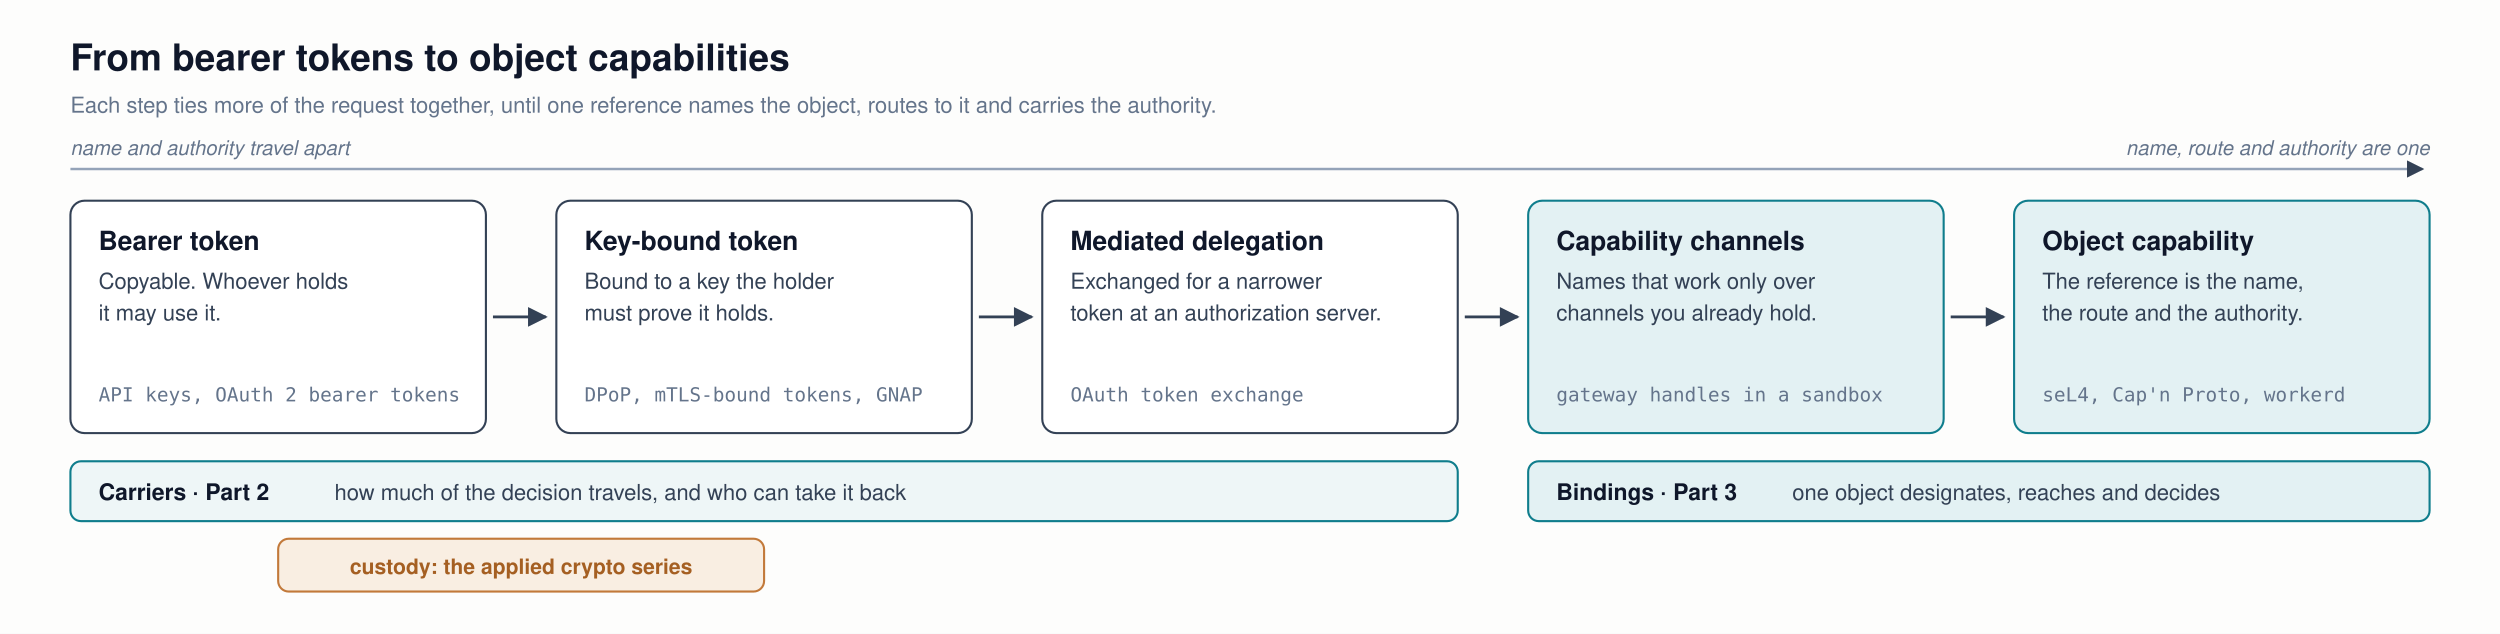
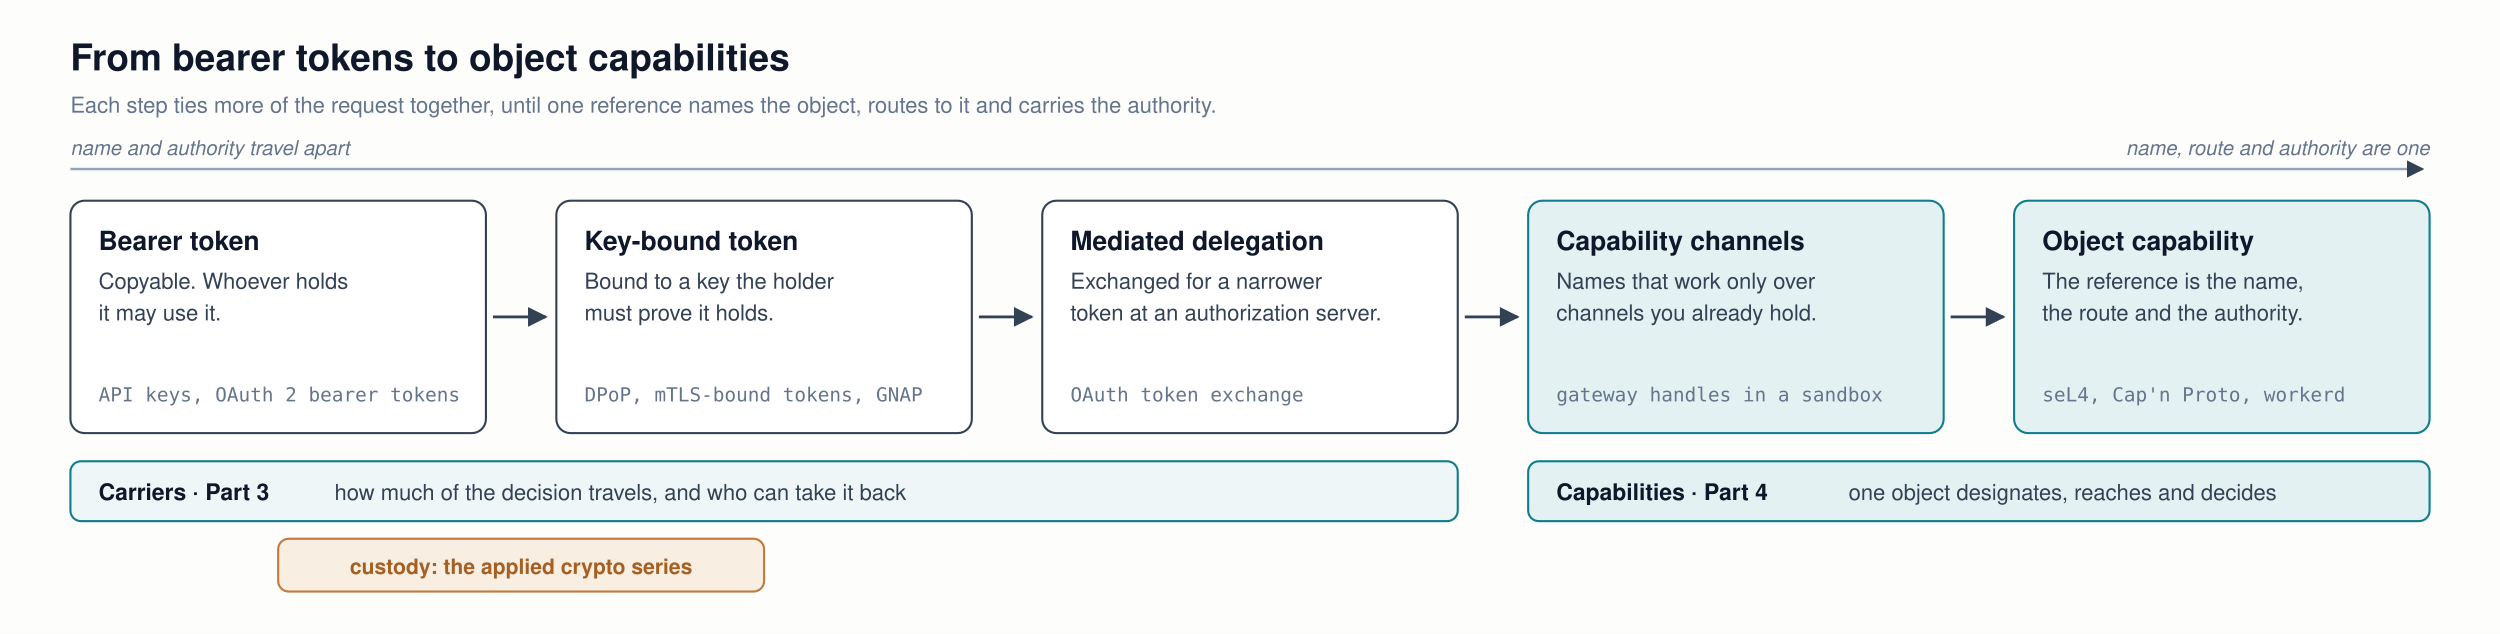
<svg xmlns="http://www.w3.org/2000/svg" viewBox="0 0 1420 360" width="1420" height="360" font-family="-apple-system, BlinkMacSystemFont, 'Segoe UI', Helvetica, Arial, sans-serif">
  <defs>
    <marker id="aS" viewBox="0 0 10 10" refX="9" refY="5" markerWidth="7" markerHeight="7" orient="auto-start-reverse">
      <path d="M0,0 L10,5 L0,10 z" fill="#334155" />
    </marker>
  </defs>
  <rect width="1420" height="360" fill="#fdfdfc" />
  <text x="40" y="40" font-size="21" font-weight="700" fill="#0f172a" text-anchor="start">From bearer tokens to object capabilities</text>
  <text x="40" y="64" font-size="12.5" font-weight="400" fill="#64748b" text-anchor="start">Each step ties more of the request together, until one reference names the object, routes to it and carries the authority.</text>
  <line x1="40" y1="96" x2="1376" y2="96" stroke="#94a3b8" stroke-width="1.4" marker-end="url(#aS)" />
  <text x="40" y="88" font-size="11.5" font-weight="400" fill="#64748b" text-anchor="start" font-style="italic">name and authority travel apart</text>
  <text x="1380" y="88" font-size="11.5" font-weight="400" fill="#64748b" text-anchor="end" font-style="italic">name, route and authority are one</text>
  <rect x="40" y="114" width="236" height="132" rx="8" fill="#fff" stroke="#334155" stroke-width="1.2" />
  <text x="56" y="142" font-size="15" font-weight="700" fill="#0f172a" text-anchor="start">Bearer token</text>
  <text x="56" y="164" font-size="12.5" font-weight="400" fill="#334155" text-anchor="start">Copyable. Whoever holds</text>
  <text x="56" y="182" font-size="12.5" font-weight="400" fill="#334155" text-anchor="start">it may use it.</text>
  <text x="56" y="228" font-size="11" font-weight="400" fill="#64748b" text-anchor="start" font-family="ui-monospace, SFMono-Regular, Menlo, monospace">API keys, OAuth 2 bearer tokens</text>
  <line x1="280" y1="180" x2="310" y2="180" stroke="#334155" stroke-width="1.6" marker-end="url(#aS)" />
  <rect x="316" y="114" width="236" height="132" rx="8" fill="#fff" stroke="#334155" stroke-width="1.2" />
  <text x="332" y="142" font-size="15" font-weight="700" fill="#0f172a" text-anchor="start">Key-bound token</text>
  <text x="332" y="164" font-size="12.5" font-weight="400" fill="#334155" text-anchor="start">Bound to a key the holder</text>
  <text x="332" y="182" font-size="12.5" font-weight="400" fill="#334155" text-anchor="start">must prove it holds.</text>
  <text x="332" y="228" font-size="11" font-weight="400" fill="#64748b" text-anchor="start" font-family="ui-monospace, SFMono-Regular, Menlo, monospace">DPoP, mTLS-bound tokens, GNAP</text>
  <line x1="556" y1="180" x2="586" y2="180" stroke="#334155" stroke-width="1.6" marker-end="url(#aS)" />
  <rect x="592" y="114" width="236" height="132" rx="8" fill="#fff" stroke="#334155" stroke-width="1.2" />
  <text x="608" y="142" font-size="15" font-weight="700" fill="#0f172a" text-anchor="start">Mediated delegation</text>
  <text x="608" y="164" font-size="12.5" font-weight="400" fill="#334155" text-anchor="start">Exchanged for a narrower</text>
  <text x="608" y="182" font-size="12.5" font-weight="400" fill="#334155" text-anchor="start">token at an authorization server.</text>
  <text x="608" y="228" font-size="11" font-weight="400" fill="#64748b" text-anchor="start" font-family="ui-monospace, SFMono-Regular, Menlo, monospace">OAuth token exchange</text>
  <line x1="832" y1="180" x2="862" y2="180" stroke="#334155" stroke-width="1.6" marker-end="url(#aS)" />
  <rect x="868" y="114" width="236" height="132" rx="8" fill="#e3f1f3" stroke="#0f7d8c" stroke-width="1.2" />
  <text x="884" y="142" font-size="15" font-weight="700" fill="#0f172a" text-anchor="start">Capability channels</text>
  <text x="884" y="164" font-size="12.5" font-weight="400" fill="#334155" text-anchor="start">Names that work only over</text>
  <text x="884" y="182" font-size="12.5" font-weight="400" fill="#334155" text-anchor="start">channels you already hold.</text>
  <text x="884" y="228" font-size="11" font-weight="400" fill="#64748b" text-anchor="start" font-family="ui-monospace, SFMono-Regular, Menlo, monospace">gateway handles in a sandbox</text>
  <line x1="1108" y1="180" x2="1138" y2="180" stroke="#334155" stroke-width="1.6" marker-end="url(#aS)" />
  <rect x="1144" y="114" width="236" height="132" rx="8" fill="#e3f1f3" stroke="#0f7d8c" stroke-width="1.2" />
  <text x="1160" y="142" font-size="15" font-weight="700" fill="#0f172a" text-anchor="start">Object capability</text>
  <text x="1160" y="164" font-size="12.5" font-weight="400" fill="#334155" text-anchor="start">The reference is the name,</text>
  <text x="1160" y="182" font-size="12.5" font-weight="400" fill="#334155" text-anchor="start">the route and the authority.</text>
  <text x="1160" y="228" font-size="11" font-weight="400" fill="#64748b" text-anchor="start" font-family="ui-monospace, SFMono-Regular, Menlo, monospace">seL4, Cap'n Proto, workerd</text>
  <rect x="40" y="262" width="788" height="34" rx="6" fill="#eef6f7" stroke="#0f7d8c" stroke-width="1.2" />
-   <text x="56" y="284" font-size="13" font-weight="700" fill="#0f172a" text-anchor="start">Carriers · Part 2</text>
+   <text x="56" y="284" font-size="13" font-weight="700" fill="#0f172a" text-anchor="start">Carriers · Part 3</text>
  <text x="190" y="284" font-size="12.5" font-weight="400" fill="#334155" text-anchor="start">how much of the decision travels, and who can take it back</text>
  <rect x="868" y="262" width="512" height="34" rx="6" fill="#e3f1f3" stroke="#0f7d8c" stroke-width="1.2" />
-   <text x="884" y="284" font-size="13" font-weight="700" fill="#0f172a" text-anchor="start">Bindings · Part 3</text>
-   <text x="1018" y="284" font-size="12.5" font-weight="400" fill="#334155" text-anchor="start">one object designates, reaches and decides</text>
+   <text x="884" y="284" font-size="13" font-weight="700" fill="#0f172a" text-anchor="start">Capabilities · Part 4</text>
+   <text x="1050" y="284" font-size="12.5" font-weight="400" fill="#334155" text-anchor="start">one object designates, reaches and decides</text>
  <rect x="158" y="306" width="276" height="30" rx="6" fill="#f9eee2" stroke="#c2793a" stroke-width="1.2" />
  <text x="296" y="326" font-size="12" font-weight="600" fill="#a55f22" text-anchor="middle">custody: the applied crypto series</text>
</svg>
